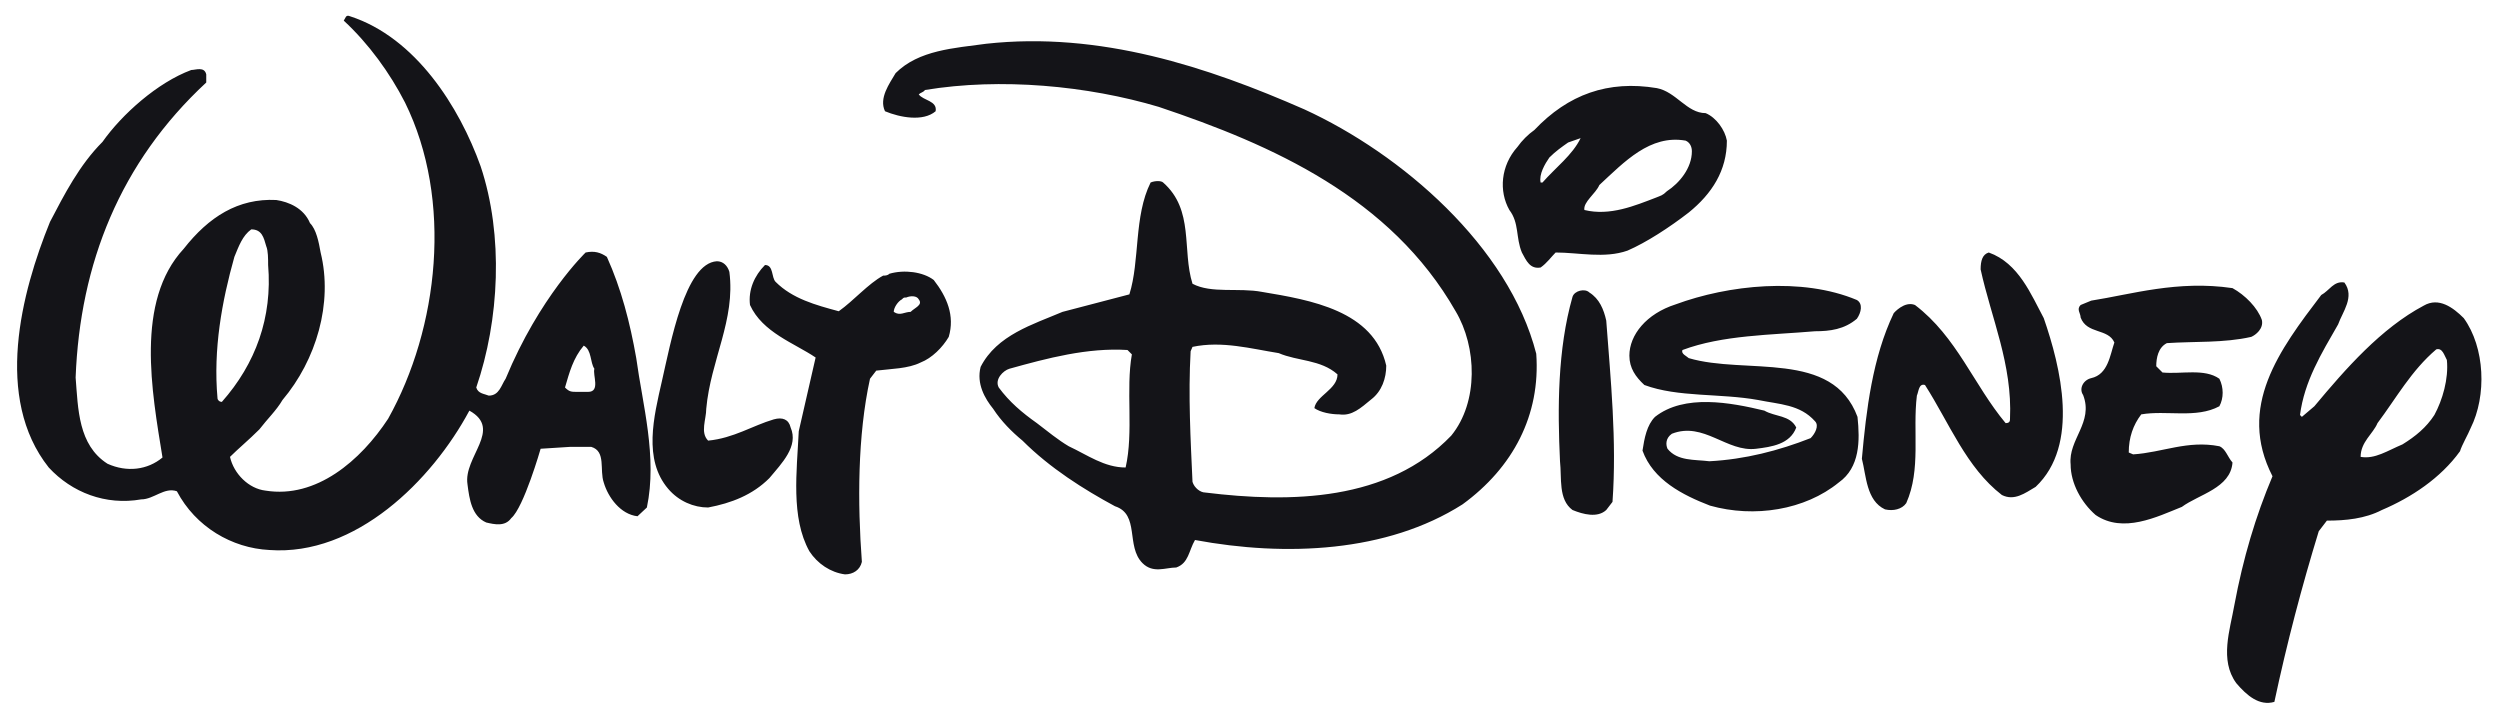
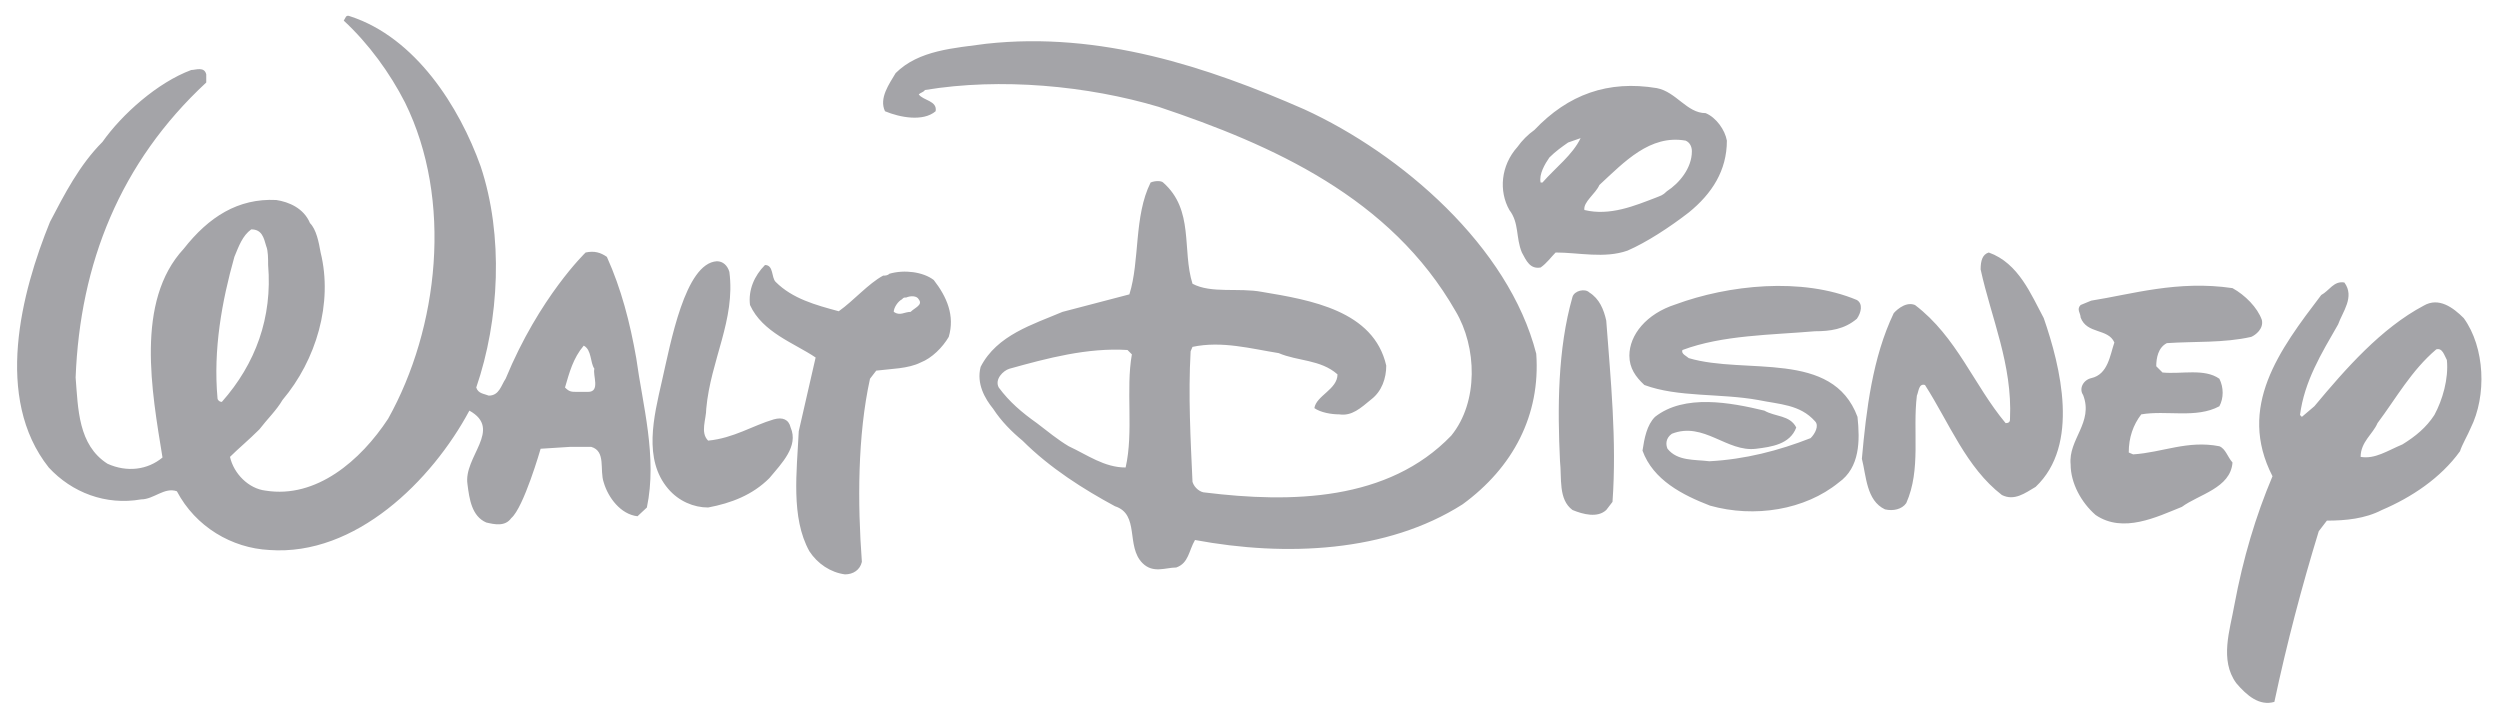
<svg xmlns="http://www.w3.org/2000/svg" version="1.1" id="Layer_1" x="0px" y="0px" viewBox="0 0 400 115" style="enable-background:new 0 0 400 115;" xml:space="preserve">
  <style type="text/css">
- 	.st0{fill-rule:evenodd;clip-rule:evenodd;fill:#141418;}
+ 	.st0{fill:#A4A4A8;}
</style>
  <g>
-     <path class="st0" d="M394.2,50.9c-1.7-1.7-4-3.4-6.4-2C381,52.5,375.3,59,370.3,65l-2,1.7l-0.3-0.3c0.7-5.4,3.4-9.8,6.1-14.5   c0.7-2,2.7-4.4,1-6.7c-1.7-0.3-2.4,1.3-3.7,2c-6.7,8.8-13.5,17.9-7.8,29c-2.7,6.4-4.7,13.1-6.1,20.6c-0.7,4-2.4,8.8,0.3,12.5   c1.7,2,3.7,3.7,6.1,3c2-9.4,4.4-18.5,7.1-27.3l1.3-1.7c3,0,6.1-0.3,8.8-1.7c4.7-2,9.4-5.1,12.5-9.4c0.3-1,1.3-2.7,1.7-3.7   C397.9,63.3,397.6,55.6,394.2,50.9L394.2,50.9z M389.5,66.4c-1.3,2-3,3.4-5.1,4.7c-2.4,1-4.4,2.4-6.7,2c0-2.4,2-3.7,2.7-5.4   c3-4,5.4-8.4,9.4-11.8c1-0.3,1.3,1,1.7,1.7C391.8,60.6,390.8,64,389.5,66.4L389.5,66.4z M355.1,71.4c-5.1-1-9.1,1-13.8,1.3   l-0.7-0.3c0-2.4,0.7-4.4,2-6.1c4-0.7,8.8,0.7,12.5-1.3c0.7-1.3,0.7-3,0-4.4c-2.4-1.7-6.1-0.7-9.1-1l-1-1c0-1.3,0.3-3,1.7-3.7   c4.4-0.3,9.1,0,13.5-1c0.7-0.3,2-1.3,1.7-2.7c-0.7-2-2.7-4-4.7-5.1c-8.8-1.3-16.2,1-22.6,2l-1.7,0.7c-0.7,0.7,0,1.3,0,2   c1,2.7,4.4,1.7,5.4,4c-0.7,2-1,5.1-3.7,5.7c-1.3,0.3-2,1.7-1.3,2.7c1.7,4.4-2.4,7.1-2,11.1c0,3,1.7,6.1,4,8.1   c4.4,3,9.8,0.3,13.8-1.3c2.7-2,7.8-3,8.1-7.1C356.4,73.1,356.1,71.8,355.1,71.4L355.1,71.4z M320.3,79.2c2,1,3.7-0.3,5.4-1.3   c7.1-6.7,4-19.2,1.3-27c-2-3.7-4-8.8-8.8-10.5c-1,0.3-1.3,1.3-1.3,2.7c1.7,7.8,5.1,15.2,4.7,23.9c0,0.3,0,0.7-0.7,0.7   c-5.1-6.1-7.8-13.8-14.5-18.9c-1.7-0.7-3.4,1.3-3.4,1.3c-3.4,7.1-4.4,15.5-5.1,23.3c0.7,2.7,0.7,6.7,3.7,8.1c1.3,0.3,2.7,0,3.4-1   c2.4-5.4,1-11.5,1.7-17.2c0.3-0.7,0.3-2,1.3-1.7C311.9,67.7,314.6,74.8,320.3,79.2L320.3,79.2z M245.8,56.6   c-4.4-17.2-21.6-32-37.1-39.1C193.2,10.7,176,5,157.8,7c-5.1,0.7-10.8,1-14.5,4.7c-1,1.7-2.7,4-1.7,6.1c2.4,1,6.1,1.7,8.1,0   c0.3-1.7-2-1.7-2.7-2.7c0.3-0.3,0.7-0.3,1-0.7c12.1-2,26-0.7,37.4,2.7c18.2,6.1,37.1,14.5,47.5,32.7c3.4,5.7,3.7,14.5-0.7,19.9   c-10.1,10.5-25.6,10.8-39.4,9.1c-0.7,0-1.7-0.7-2-1.7c-0.3-6.7-0.7-13.8-0.3-20.9l0.3-0.7c4.7-1,9.4,0.3,13.8,1   c3,1.3,6.7,1,9.4,3.4c0,2.4-3.4,3.4-3.7,5.4c1,0.7,2.7,1,4,1c2,0.3,3.4-1,5.1-2.4c1.7-1.3,2.4-3.4,2.4-5.4   c-2-8.8-12.1-10.5-19.9-11.8c-3.7-0.7-8.1,0.3-11.1-1.3c-1.7-5.4,0.3-11.8-4.7-16.2c-0.3-0.3-1.3-0.3-2,0   c-2.7,5.4-1.7,12.5-3.4,17.9L170,49.9c-4.7,2-10.5,3.7-13.1,8.8c-0.7,2.7,0.7,5.1,2,6.7c1.3,2,3,3.7,4.7,5.1   c4.4,4.4,9.8,7.8,14.8,10.5c4,1.3,1.7,6.4,4.4,9.1c1.7,1.7,3.7,0.7,5.4,0.7c2-0.7,2-2.7,3-4.4c14.5,2.7,30.7,2,42.8-5.7   C242.1,74.8,246.5,66.4,245.8,56.6L245.8,56.6z M180.1,74.8c-3.4,0-6.1-2-9.1-3.4c-1.7-1-3.4-2.4-5.1-3.7c-2.4-1.7-4.4-3.4-6.1-5.7   c-0.7-1.3,0.7-2.7,1.7-3c6.1-1.7,12.5-3.4,18.9-3l0.7,0.7C180.1,62.3,181.4,69.1,180.1,74.8L180.1,74.8z M151.8,53.9   c1-3.4-0.3-6.4-2.4-9.1c-1.7-1.3-4.7-1.7-7.1-1c-0.3,0.3-0.7,0.3-1,0.3c-2.4,1.3-4.7,4-7.1,5.7c-3.7-1-7.4-2-10.1-4.7   c-0.7-0.7-0.3-2.7-1.7-2.7c-1.7,1.7-2.7,4-2.4,6.4c2,4.4,7.1,6.1,10.5,8.4l-2.7,11.8c-0.3,6.4-1.3,13.8,1.7,19.2   c1.3,2,3.4,3.4,5.7,3.7c1.3,0,2.4-0.7,2.7-2c-0.7-9.4-0.7-20.2,1.3-29.3l1-1.3c2.4-0.3,5.1-0.3,7.1-1.3   C149.1,57.3,150.8,55.6,151.8,53.9L151.8,53.9z M145.7,49.9c-1,0-1.7,0.7-2.7,0c0-0.7,0.7-1.7,1.3-2c0.3-0.3,0.3-0.3,0.7-0.3   c0.7-0.3,1.7-0.3,2,0.3C147.7,48.8,146.4,49.2,145.7,49.9L145.7,49.9z M103.5,81.2c1.7-8.1-0.7-16.5-1.7-23.9   c-1-5.7-2.4-11.1-4.7-16.2c-1-0.7-2-1-3.4-0.7c0,0-7.4,7.1-12.8,20.2c-0.7,1-1,2.7-2.7,2.7c-0.7-0.3-1.7-0.3-2-1.3   c3.7-10.8,4.4-24.3,0.7-35.4C73.5,17.1,66.5,6,56,2.6c-0.7-0.3-0.7,0.3-1,0.7c4,3.7,7.4,8.4,9.8,13.1C72.5,32,70.2,52.5,62.1,67   c-4.4,6.7-11.5,12.8-19.6,11.5c-2.7-0.3-5.1-2.7-5.7-5.4c1.3-1.3,3-2.7,4.7-4.4c1.3-1.7,2.7-3,3.7-4.7c5.4-6.4,8.1-15.5,6.1-23.6   c-0.3-1.7-0.7-3.7-1.7-4.7c-1-2.4-3.4-3.4-5.4-3.7c-6.1-0.3-10.8,2.7-14.8,7.8c-7.8,8.4-5.1,22.9-3.4,33.4c-2.4,2-5.7,2.4-8.8,1   c-4.7-3-4.7-8.8-5.1-13.8c0.7-18.2,7.1-34.4,20.9-47.2v-1.3c-0.3-1.3-1.7-0.7-2.4-0.7c-5.4,2-11.1,7.1-14.2,11.5   c-3.7,3.7-6.1,8.4-8.4,12.8C3.4,46.8-1,63.7,7.8,74.8c3.7,4,9.1,6.1,14.8,5.1c2,0,3.7-2,5.7-1.3c3,5.7,8.8,9.1,14.8,9.4   c13.8,1,26-11.1,32-22.3c5.4,3-1,7.4-0.3,11.8c0.3,2.4,0.7,5.1,3,6.1c1.3,0.3,3,0.7,4-0.7c2-1.7,4.7-11.1,4.7-11.1l4.7-0.3h3.4   c2.4,0.7,1.3,3.7,2,5.7c0.7,2.4,2.7,5.1,5.4,5.4L103.5,81.2L103.5,81.2z M34.8,63.7c-0.7-7.8,0.7-15.5,2.7-22.6   c0.7-1.7,1.3-3.4,2.7-4.4c1.7,0,2,1.3,2.4,2.7c0.3,0.7,0.3,2,0.3,3c0.7,8.4-2,15.8-7.4,21.9C35.1,64.3,34.8,64,34.8,63.7L34.8,63.7   z M94.1,62.7c-0.7,0-1.3,0-1.7,0c-1,0-1.3,0-2-0.7c0.7-2.4,1.3-4.7,3-6.7c1.3,0.7,1,2.7,1.7,3.7C94.8,60,96.1,62.7,94.1,62.7   L94.1,62.7z M113.3,81.2c3.7-0.7,7.1-2,9.8-4.7c2-2.4,4.7-5.1,3.4-8.1c-0.3-1.3-1.3-1.7-2.7-1.3c-3.4,1-6.4,3-10.5,3.4   c-1.3-1.3-0.3-3.4-0.3-5.1c0.7-7.8,4.7-14.2,3.7-21.9c-0.3-1-1-1.7-2-1.7c-5.1,0.3-7.4,13.1-8.8,19.2c-1.3,5.7-3,12.5,1,17.2   C108.6,80.2,111,81.2,113.3,81.2L113.3,81.2z M254.3,46.8c-0.7-0.7-2.4-0.3-2.7,0.7c-2.4,8.4-2.4,17.9-2,26.3   c0.3,2.7-0.3,6.1,2,7.8c1.7,0.7,4,1.3,5.4,0l1-1.3c0.7-9.8-0.3-19.6-1-29C256.6,49.5,255.9,47.8,254.3,46.8L254.3,46.8z    M243.5,40.4c0.7,1.3,1.3,2.7,3,2.4c1-0.7,1.7-1.7,2.4-2.4c3.7,0,7.8,1,11.5-0.3c3-1.3,6.7-3.7,9.8-6.1c3.7-3,6.1-6.7,6.1-11.5   c-0.3-1.7-1.7-3.7-3.4-4.4c-3,0-4.7-3.4-7.8-4c-7.8-1.3-14.2,1-19.6,6.7c-1,0.7-2,1.7-2.7,2.7c-2.7,3-3,7.1-1.3,10.1   C243.1,35.7,242.5,38,243.5,40.4L243.5,40.4z M255.9,29.6c4-3.7,8.1-8.1,13.8-7.1c0.7,0.3,1,1,1,1.7c0,2.7-2,5.1-4,6.4   c-0.7,0.7-1,0.7-1.7,1c-3.4,1.3-7.4,3-11.5,2C253.3,32.3,255.3,31,255.9,29.6L255.9,29.6z M247.9,25.2c1-1,2-1.7,3-2.4l2-0.7   c-1.3,2.7-4,4.7-6.1,7.1h-0.3C246.2,27.9,247.2,26.2,247.9,25.2L247.9,25.2z M260.7,56.9c0,2,1,3.4,2.4,4.7   c5.4,2,12.1,1.3,18.2,2.4c3.4,0.7,6.7,0.7,9.1,3.4c0.7,0.7,0,2-0.7,2.7c-5.1,2-10.5,3.4-16.2,3.7c-2.4-0.3-5.1,0-6.7-2   c-0.3-0.7-0.3-1.7,0.7-2.4c5.1-2,8.8,3,13.5,2.4c2.4-0.3,5.4-0.7,6.4-3.4c-1-2-3.4-1.7-5.1-2.7c-5.4-1.3-12.8-2.7-17.5,1   c-1.3,1.3-1.7,3.4-2,5.4c1.7,4.7,6.4,7.1,10.8,8.8c7.1,2,15.2,0.7,20.6-3.7c3.4-2.4,3.4-6.7,3-10.5c-4-10.8-17.9-6.7-27-9.4   c-0.3-0.3-1.3-0.7-1-1.3c6.4-2.4,14.2-2.4,21.2-3c2.4,0,4.7-0.3,6.7-2c0.7-1,1-2.4,0-3c-8.8-3.7-20.6-2.4-29,0.7   C263.4,50.2,260.7,53.6,260.7,56.9L260.7,56.9z" />
+     <path class="st0" d="M394.2,50.9c-1.7-1.7-4-3.4-6.4-2C381,52.5,375.3,59,370.3,65l-2,1.7l-0.3-0.3c0.7-5.4,3.4-9.8,6.1-14.5   c0.7-2,2.7-4.4,1-6.7c-1.7-0.3-2.4,1.3-3.7,2c-6.7,8.8-13.5,17.9-7.8,29c-2.7,6.4-4.7,13.1-6.1,20.6c-0.7,4-2.4,8.8,0.3,12.5   c1.7,2,3.7,3.7,6.1,3c2-9.4,4.4-18.5,7.1-27.3l1.3-1.7c3,0,6.1-0.3,8.8-1.7c4.7-2,9.4-5.1,12.5-9.4c0.3-1,1.3-2.7,1.7-3.7   C397.9,63.3,397.6,55.6,394.2,50.9L394.2,50.9z M389.5,66.4c-1.3,2-3,3.4-5.1,4.7c-2.4,1-4.4,2.4-6.7,2c0-2.4,2-3.7,2.7-5.4   c3-4,5.4-8.4,9.4-11.8c1-0.3,1.3,1,1.7,1.7C391.8,60.6,390.8,64,389.5,66.4L389.5,66.4z M355.1,71.4c-5.1-1-9.1,1-13.8,1.3   l-0.7-0.3c0-2.4,0.7-4.4,2-6.1c4-0.7,8.8,0.7,12.5-1.3c0.7-1.3,0.7-3,0-4.4c-2.4-1.7-6.1-0.7-9.1-1l-1-1c0-1.3,0.3-3,1.7-3.7   c4.4-0.3,9.1,0,13.5-1c0.7-0.3,2-1.3,1.7-2.7c-0.7-2-2.7-4-4.7-5.1c-8.8-1.3-16.2,1-22.6,2l-1.7,0.7c-0.7,0.7,0,1.3,0,2   c1,2.7,4.4,1.7,5.4,4c-0.7,2-1,5.1-3.7,5.7c-1.3,0.3-2,1.7-1.3,2.7c1.7,4.4-2.4,7.1-2,11.1c0,3,1.7,6.1,4,8.1   c4.4,3,9.8,0.3,13.8-1.3c2.7-2,7.8-3,8.1-7.1C356.4,73.1,356.1,71.8,355.1,71.4L355.1,71.4z M320.3,79.2c2,1,3.7-0.3,5.4-1.3   c7.1-6.7,4-19.2,1.3-27c-2-3.7-4-8.8-8.8-10.5c-1,0.3-1.3,1.3-1.3,2.7c1.7,7.8,5.1,15.2,4.7,23.9c0,0.3,0,0.7-0.7,0.7   c-5.1-6.1-7.8-13.8-14.5-18.9c-1.7-0.7-3.4,1.3-3.4,1.3c-3.4,7.1-4.4,15.5-5.1,23.3c0.7,2.7,0.7,6.7,3.7,8.1c1.3,0.3,2.7,0,3.4-1   c2.4-5.4,1-11.5,1.7-17.2c0.3-0.7,0.3-2,1.3-1.7C311.9,67.7,314.6,74.8,320.3,79.2L320.3,79.2z M245.8,56.6   c-4.4-17.2-21.6-32-37.1-39.1C193.2,10.7,176,5,157.8,7c-5.1,0.7-10.8,1-14.5,4.7c-1,1.7-2.7,4-1.7,6.1c2.4,1,6.1,1.7,8.1,0   c0.3-1.7-2-1.7-2.7-2.7c0.3-0.3,0.7-0.3,1-0.7c12.1-2,26-0.7,37.4,2.7c18.2,6.1,37.1,14.5,47.5,32.7c3.4,5.7,3.7,14.5-0.7,19.9   c-10.1,10.5-25.6,10.8-39.4,9.1c-0.7,0-1.7-0.7-2-1.7c-0.3-6.7-0.7-13.8-0.3-20.9l0.3-0.7c4.7-1,9.4,0.3,13.8,1   c3,1.3,6.7,1,9.4,3.4c0,2.4-3.4,3.4-3.7,5.4c1,0.7,2.7,1,4,1c2,0.3,3.4-1,5.1-2.4c1.7-1.3,2.4-3.4,2.4-5.4   c-2-8.8-12.1-10.5-19.9-11.8c-3.7-0.7-8.1,0.3-11.1-1.3c-1.7-5.4,0.3-11.8-4.7-16.2c-0.3-0.3-1.3-0.3-2,0   c-2.7,5.4-1.7,12.5-3.4,17.9L170,49.9c-4.7,2-10.5,3.7-13.1,8.8c-0.7,2.7,0.7,5.1,2,6.7c1.3,2,3,3.7,4.7,5.1   c4.4,4.4,9.8,7.8,14.8,10.5c4,1.3,1.7,6.4,4.4,9.1c1.7,1.7,3.7,0.7,5.4,0.7c2-0.7,2-2.7,3-4.4c14.5,2.7,30.7,2,42.8-5.7   C242.1,74.8,246.5,66.4,245.8,56.6L245.8,56.6z M180.1,74.8c-3.4,0-6.1-2-9.1-3.4c-1.7-1-3.4-2.4-5.1-3.7c-2.4-1.7-4.4-3.4-6.1-5.7   c-0.7-1.3,0.7-2.7,1.7-3c6.1-1.7,12.5-3.4,18.9-3l0.7,0.7C180.1,62.3,181.4,69.1,180.1,74.8L180.1,74.8z M151.8,53.9   c1-3.4-0.3-6.4-2.4-9.1c-1.7-1.3-4.7-1.7-7.1-1c-0.3,0.3-0.7,0.3-1,0.3c-2.4,1.3-4.7,4-7.1,5.7c-3.7-1-7.4-2-10.1-4.7   c-0.7-0.7-0.3-2.7-1.7-2.7c-1.7,1.7-2.7,4-2.4,6.4c2,4.4,7.1,6.1,10.5,8.4L127.8,69c-0.3,6.4-1.3,13.8,1.7,19.2   c1.3,2,3.4,3.4,5.7,3.7c1.3,0,2.4-0.7,2.7-2c-0.7-9.4-0.7-20.2,1.3-29.3l1-1.3c2.4-0.3,5.1-0.3,7.1-1.3   C149.1,57.3,150.8,55.6,151.8,53.9L151.8,53.9z M145.7,49.9c-1,0-1.7,0.7-2.7,0c0-0.7,0.7-1.7,1.3-2c0.3-0.3,0.3-0.3,0.7-0.3   c0.7-0.3,1.7-0.3,2,0.3C147.7,48.8,146.4,49.2,145.7,49.9L145.7,49.9z M103.5,81.2c1.7-8.1-0.7-16.5-1.7-23.9   c-1-5.7-2.4-11.1-4.7-16.2c-1-0.7-2-1-3.4-0.7c0,0-7.4,7.1-12.8,20.2c-0.7,1-1,2.7-2.7,2.7c-0.7-0.3-1.7-0.3-2-1.3   c3.7-10.8,4.4-24.3,0.7-35.4C73.5,17.1,66.5,6,56,2.6c-0.7-0.3-0.7,0.3-1,0.7c4,3.7,7.4,8.4,9.8,13.1C72.5,32,70.2,52.5,62.1,67   c-4.4,6.7-11.5,12.8-19.6,11.5c-2.7-0.3-5.1-2.7-5.7-5.4c1.3-1.3,3-2.7,4.7-4.4c1.3-1.7,2.7-3,3.7-4.7c5.4-6.4,8.1-15.5,6.1-23.6   c-0.3-1.7-0.7-3.7-1.7-4.7c-1-2.4-3.4-3.4-5.4-3.7c-6.1-0.3-10.8,2.7-14.8,7.8c-7.8,8.4-5.1,22.9-3.4,33.4c-2.4,2-5.7,2.4-8.8,1   c-4.7-3-4.7-8.8-5.1-13.8C12.8,42.2,19.2,26,33,13.2v-1.3c-0.3-1.3-1.7-0.7-2.4-0.7c-5.4,2-11.1,7.1-14.2,11.5   c-3.7,3.7-6.1,8.4-8.4,12.8C3.4,46.8-1,63.7,7.8,74.8c3.7,4,9.1,6.1,14.8,5.1c2,0,3.7-2,5.7-1.3c3,5.7,8.8,9.1,14.8,9.4   c13.8,1,26-11.1,32-22.3c5.4,3-1,7.4-0.3,11.8c0.3,2.4,0.7,5.1,3,6.1c1.3,0.3,3,0.7,4-0.7c2-1.7,4.7-11.1,4.7-11.1l4.7-0.3h3.4   c2.4,0.7,1.3,3.7,2,5.7c0.7,2.4,2.7,5.1,5.4,5.4L103.5,81.2L103.5,81.2z M34.8,63.7c-0.7-7.8,0.7-15.5,2.7-22.6   c0.7-1.7,1.3-3.4,2.7-4.4c1.7,0,2,1.3,2.4,2.7c0.3,0.7,0.3,2,0.3,3c0.7,8.4-2,15.8-7.4,21.9C35.1,64.3,34.8,64,34.8,63.7L34.8,63.7   z M94.1,62.7c-0.7,0-1.3,0-1.7,0c-1,0-1.3,0-2-0.7c0.7-2.4,1.3-4.7,3-6.7c1.3,0.7,1,2.7,1.7,3.7C94.8,60,96.1,62.7,94.1,62.7   L94.1,62.7z M113.3,81.2c3.7-0.7,7.1-2,9.8-4.7c2-2.4,4.7-5.1,3.4-8.1c-0.3-1.3-1.3-1.7-2.7-1.3c-3.4,1-6.4,3-10.5,3.4   c-1.3-1.3-0.3-3.4-0.3-5.1c0.7-7.8,4.7-14.2,3.7-21.9c-0.3-1-1-1.7-2-1.7c-5.1,0.3-7.4,13.1-8.8,19.2c-1.3,5.7-3,12.5,1,17.2   C108.6,80.2,111,81.2,113.3,81.2L113.3,81.2z M254.3,46.8c-0.7-0.7-2.4-0.3-2.7,0.7c-2.4,8.4-2.4,17.9-2,26.3   c0.3,2.7-0.3,6.1,2,7.8c1.7,0.7,4,1.3,5.4,0l1-1.3c0.7-9.8-0.3-19.6-1-29C256.6,49.5,255.9,47.8,254.3,46.8L254.3,46.8z    M243.5,40.4c0.7,1.3,1.3,2.7,3,2.4c1-0.7,1.7-1.7,2.4-2.4c3.7,0,7.8,1,11.5-0.3c3-1.3,6.7-3.7,9.8-6.1c3.7-3,6.1-6.7,6.1-11.5   c-0.3-1.7-1.7-3.7-3.4-4.4c-3,0-4.7-3.4-7.8-4c-7.8-1.3-14.2,1-19.6,6.7c-1,0.7-2,1.7-2.7,2.7c-2.7,3-3,7.1-1.3,10.1   C243.1,35.7,242.5,38,243.5,40.4L243.5,40.4z M255.9,29.6c4-3.7,8.1-8.1,13.8-7.1c0.7,0.3,1,1,1,1.7c0,2.7-2,5.1-4,6.4   c-0.7,0.7-1,0.7-1.7,1c-3.4,1.3-7.4,3-11.5,2C253.3,32.3,255.3,31,255.9,29.6L255.9,29.6z M247.9,25.2c1-1,2-1.7,3-2.4l2-0.7   c-1.3,2.7-4,4.7-6.1,7.1h-0.3C246.2,27.9,247.2,26.2,247.9,25.2L247.9,25.2z M260.7,56.9c0,2,1,3.4,2.4,4.7   c5.4,2,12.1,1.3,18.2,2.4c3.4,0.7,6.7,0.7,9.1,3.4c0.7,0.7,0,2-0.7,2.7c-5.1,2-10.5,3.4-16.2,3.7c-2.4-0.3-5.1,0-6.7-2   c-0.3-0.7-0.3-1.7,0.7-2.4c5.1-2,8.8,3,13.5,2.4c2.4-0.3,5.4-0.7,6.4-3.4c-1-2-3.4-1.7-5.1-2.7c-5.4-1.3-12.8-2.7-17.5,1   c-1.3,1.3-1.7,3.4-2,5.4c1.7,4.7,6.4,7.1,10.8,8.8c7.1,2,15.2,0.7,20.6-3.7c3.4-2.4,3.4-6.7,3-10.5c-4-10.8-17.9-6.7-27-9.4   c-0.3-0.3-1.3-0.7-1-1.3c6.4-2.4,14.2-2.4,21.2-3c2.4,0,4.7-0.3,6.7-2c0.7-1,1-2.4,0-3c-8.8-3.7-20.6-2.4-29,0.7   C263.4,50.2,260.7,53.6,260.7,56.9L260.7,56.9z" />
  </g>
</svg>
